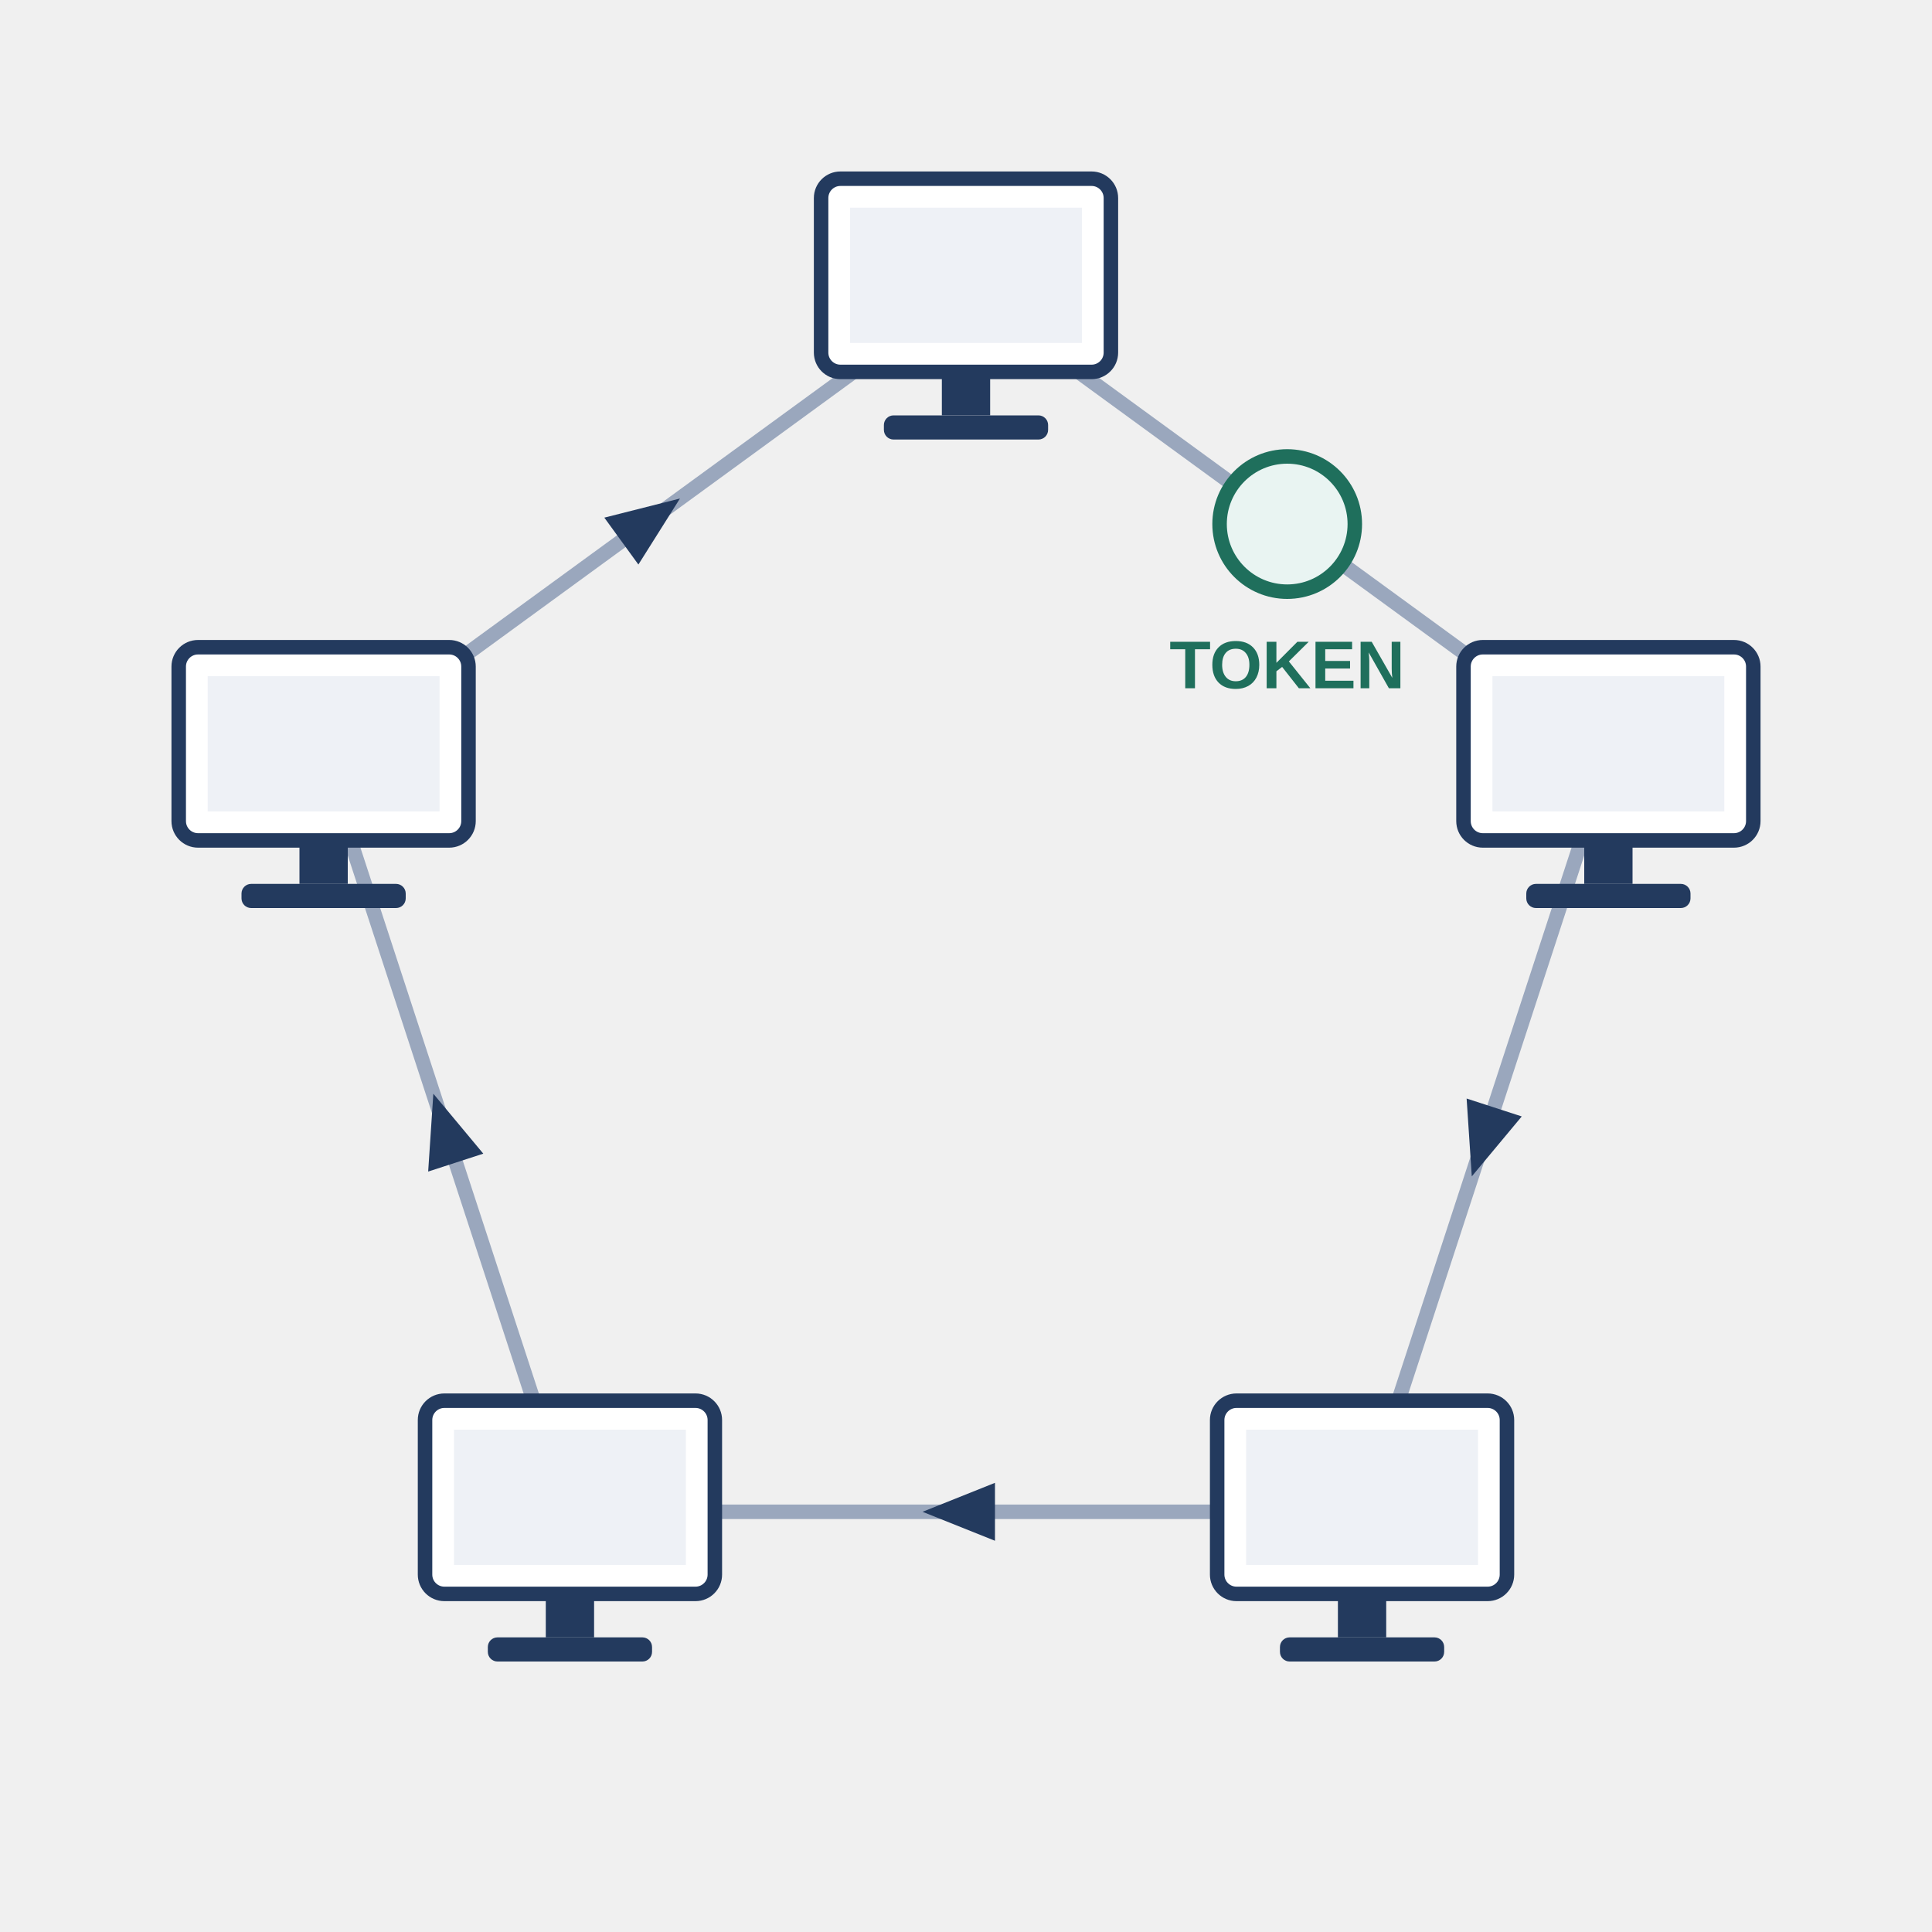
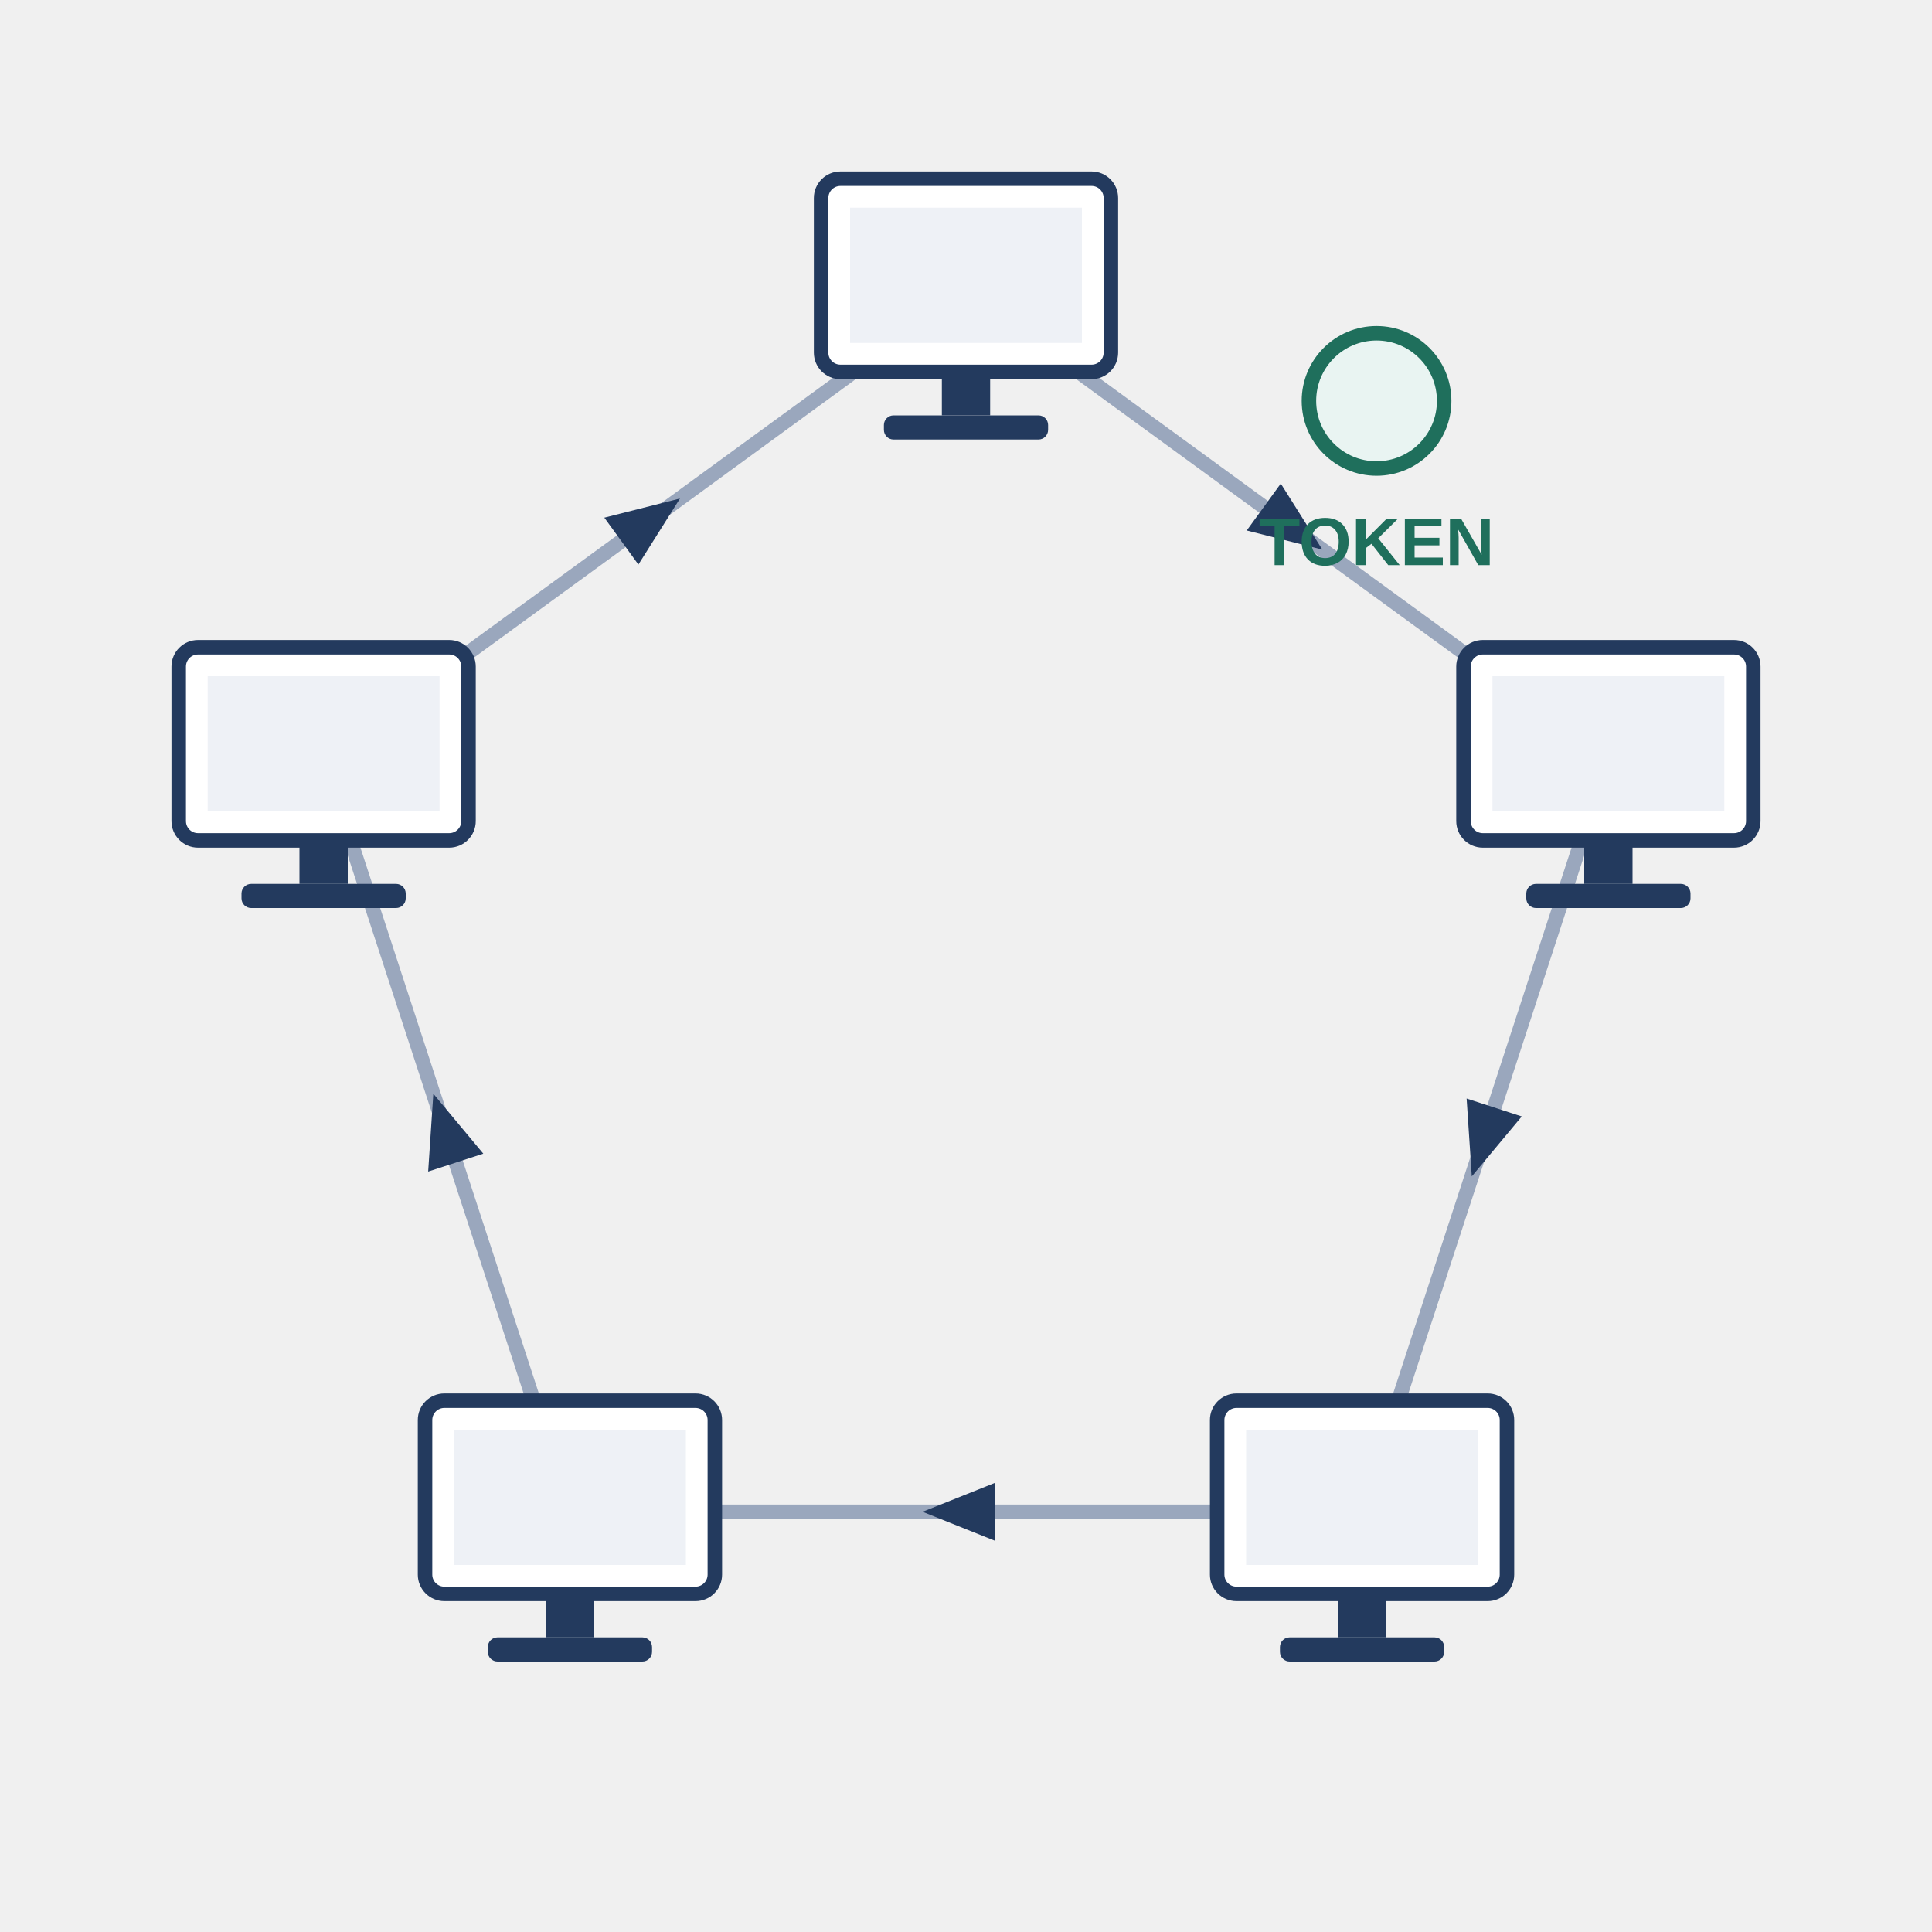
<svg xmlns="http://www.w3.org/2000/svg" viewBox="0 0 400 400" width="400" height="400">
  <defs>
    <g id="pc">
      <rect x="-30" y="-23" width="60" height="40" rx="4" fill="#ffffff" stroke="#233a5e" stroke-width="3" />
      <rect x="-24" y="-17" width="48" height="28" fill="#eef1f6" />
      <rect x="-5" y="17" width="10" height="9" fill="#233a5e" />
      <rect x="-17" y="26" width="34" height="5" rx="2" fill="#233a5e" />
    </g>
    <polygon id="arrow" points="9,0 -6,-6 -6,6" fill="#233a5e" />
  </defs>
  <g stroke="#9aa7bd" stroke-width="3" fill="none">
    <line x1="200" y1="60" x2="333" y2="157" />
    <line x1="333" y1="157" x2="282" y2="313" />
    <line x1="282" y1="313" x2="118" y2="313" />
    <line x1="118" y1="313" x2="67" y2="157" />
    <line x1="67" y1="157" x2="200" y2="60" />
  </g>
  <use href="#arrow" transform="translate(266.5,108.5) rotate(36)" />
  <use href="#arrow" transform="translate(307.5,235) rotate(108)" />
  <use href="#arrow" transform="translate(200,313) rotate(180)" />
  <use href="#arrow" transform="translate(92.5,235) rotate(-108)" />
  <use href="#arrow" transform="translate(133.5,108.5) rotate(-36)" />
-   <g transform="translate(266.5,108.5)">
+   <g transform="translate(285,83)">
    <circle r="14" fill="#e9f4f2" stroke="#1f6f5c" stroke-width="3" />
    <text x="0" y="34" text-anchor="middle" font-family="Arial, Helvetica, sans-serif" font-size="14" font-weight="bold" fill="#1f6f5c">TOKEN</text>
  </g>
  <use href="#pc" x="200" y="60" />
  <use href="#pc" x="333" y="157" />
  <use href="#pc" x="282" y="313" />
  <use href="#pc" x="118" y="313" />
  <use href="#pc" x="67" y="157" />
</svg>
